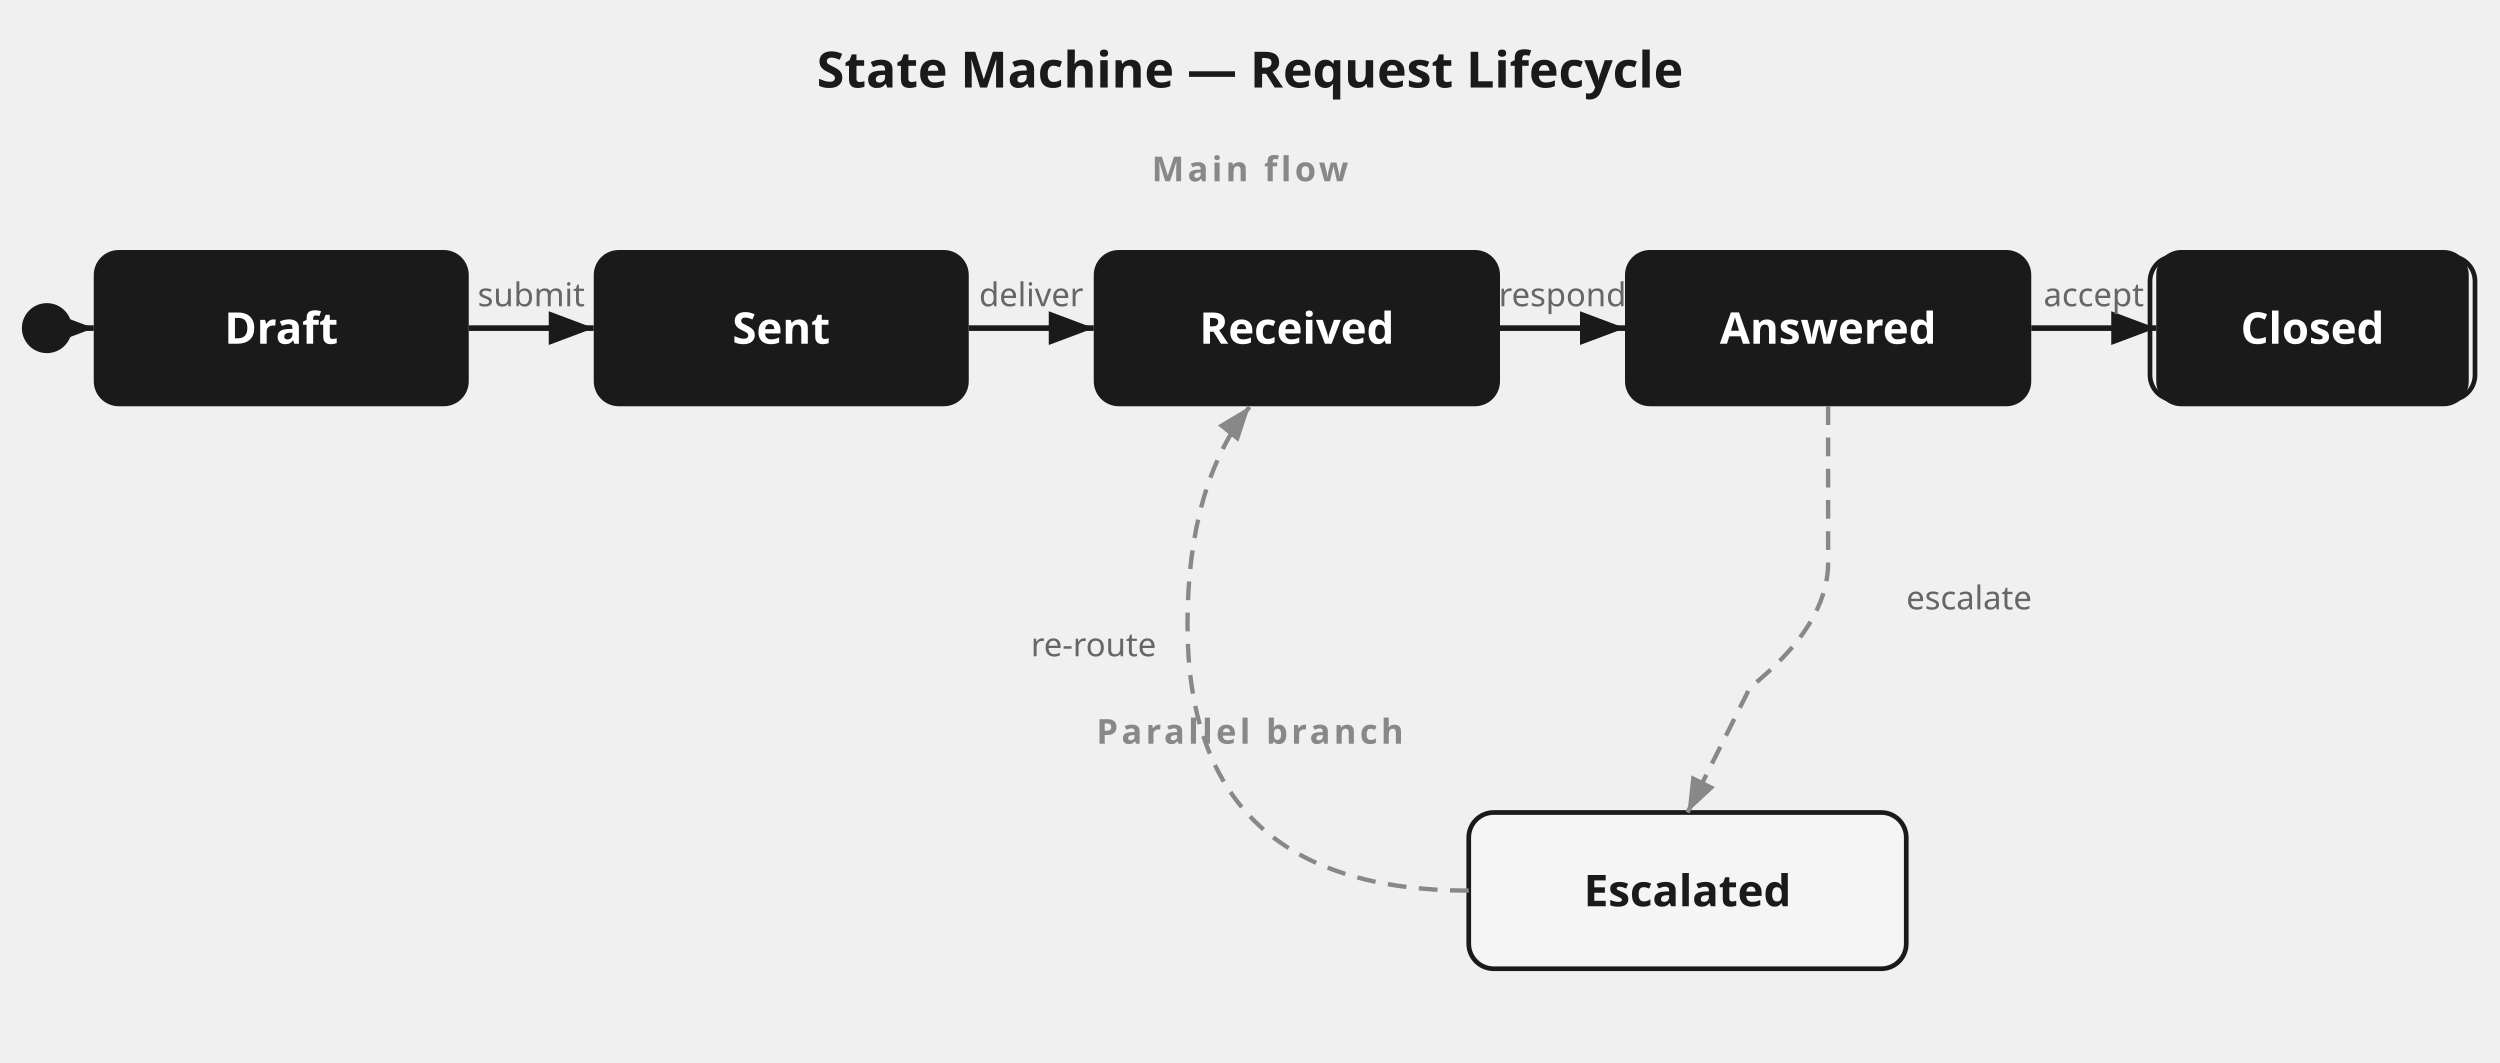
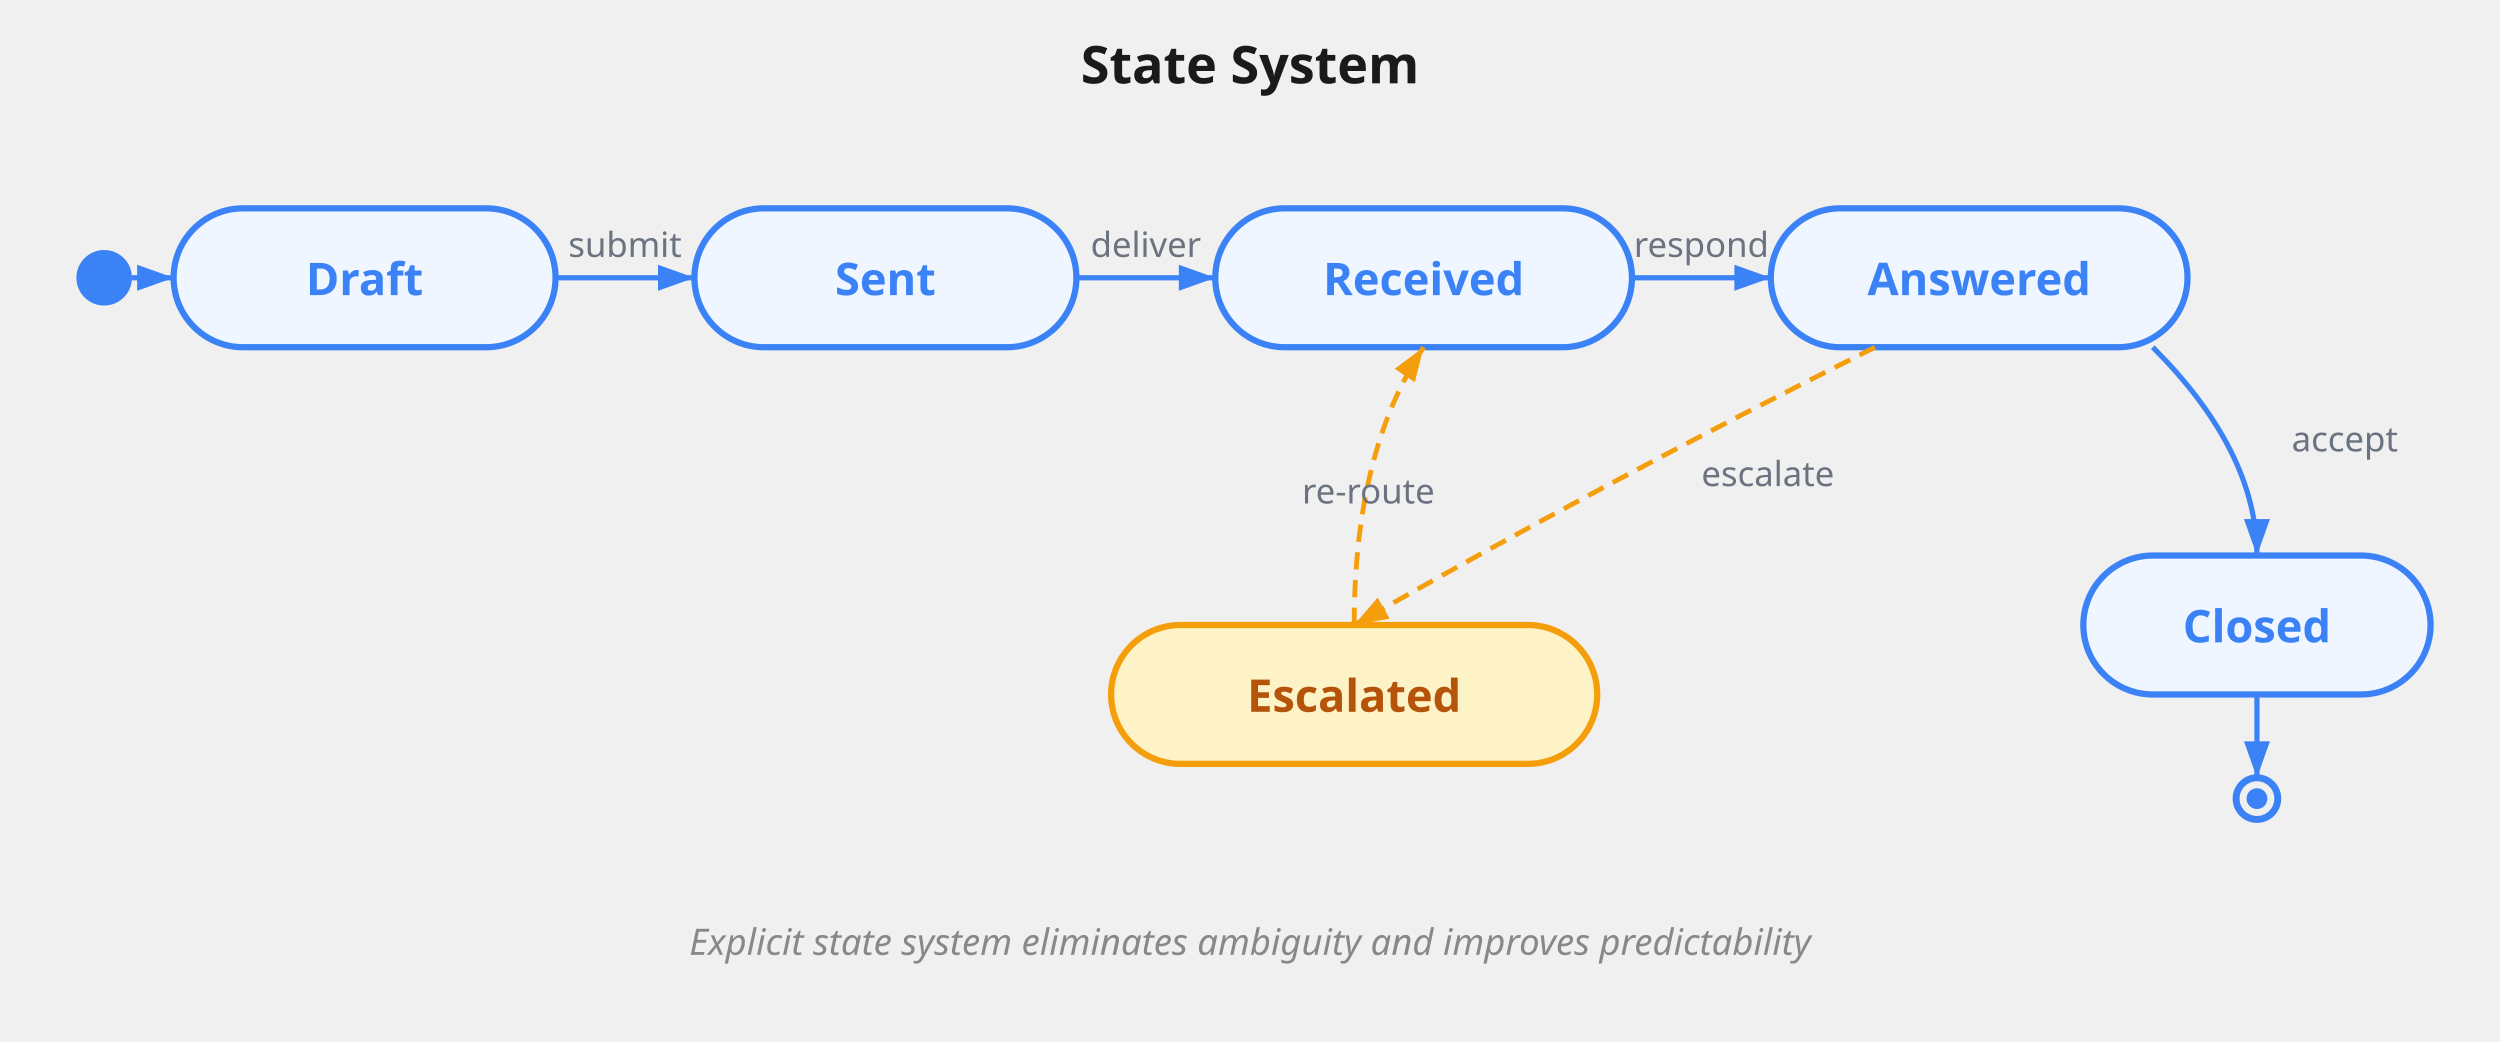
- <svg xmlns="http://www.w3.org/2000/svg" viewBox="0 0 800 340" fill="none" font-family="IBM Plex Sans, system-ui, sans-serif">
-   <style>
-     .state { fill: #1a1a1a; rx: 8; }
-     .state-esc { fill: #f5f5f5; stroke: #1a1a1a; stroke-width: 1.5; rx: 8; }
-     .state-final { fill: #1a1a1a; rx: 8; }
-     .state-label { fill: #fff; font-size: 14px; font-weight: 600; }
-     .state-label-dark { fill: #1a1a1a; font-size: 14px; font-weight: 600; }
-     .arrow { stroke: #1a1a1a; stroke-width: 1.8; fill: none; marker-end: url(#arr); }
-     .arrow-esc { stroke: #888; stroke-width: 1.4; stroke-dasharray: 6 4; fill: none; marker-end: url(#arr-g); }
-     .section-title { fill: #888; font-size: 11px; font-weight: 600; letter-spacing: 0.1em; text-transform: uppercase; }
-     .transition-label { fill: #666; font-size: 10.5px; font-weight: 500; }
-   </style>
+ <svg xmlns="http://www.w3.org/2000/svg" viewBox="0 0 720 300" fill="none" font-family="IBM Plex Sans, system-ui, sans-serif">
  <defs>
-     <marker id="arr" markerWidth="8" markerHeight="6" refX="8" refY="3" orient="auto">
-       <polygon points="0 0, 8 3, 0 6" fill="#1a1a1a" />
+     <marker id="a" markerWidth="7" markerHeight="5" refX="7" refY="2.5" orient="auto">
+       <polygon points="0 0,7 2.5,0 5" fill="#3B82F6" />
    </marker>
-     <marker id="arr-g" markerWidth="8" markerHeight="6" refX="8" refY="3" orient="auto">
-       <polygon points="0 0, 8 3, 0 6" fill="#888" />
+     <marker id="ao" markerWidth="7" markerHeight="5" refX="7" refY="2.5" orient="auto">
+       <polygon points="0 0,7 2.5,0 5" fill="#F59E0B" />
    </marker>
  </defs>
-   <text x="400" y="28" text-anchor="middle" font-size="16" font-weight="700" fill="#1a1a1a">State Machine — Request Lifecycle</text>
-   <text x="400" y="58" text-anchor="middle" class="section-title">Main flow</text>
-   <text x="400" y="238" text-anchor="middle" class="section-title">Parallel branch</text>
-   <rect x="30" y="80" width="120" height="50" class="state" rx="8" />
-   <text x="90" y="110" text-anchor="middle" class="state-label">Draft</text>
-   <rect x="190" y="80" width="120" height="50" class="state" rx="8" />
-   <text x="250" y="110" text-anchor="middle" class="state-label">Sent</text>
-   <rect x="350" y="80" width="130" height="50" class="state" rx="8" />
-   <text x="415" y="110" text-anchor="middle" class="state-label">Received</text>
-   <rect x="520" y="80" width="130" height="50" class="state" rx="8" />
-   <text x="585" y="110" text-anchor="middle" class="state-label">Answered</text>
-   <rect x="690" y="80" width="100" height="50" class="state-final" rx="8" />
-   <text x="740" y="110" text-anchor="middle" class="state-label">Closed</text>
-   <rect x="470" y="260" width="140" height="50" class="state-esc" rx="8" />
-   <text x="540" y="290" text-anchor="middle" class="state-label-dark">Escalated</text>
-   <line x1="150" y1="105" x2="190" y2="105" class="arrow" />
-   <line x1="310" y1="105" x2="350" y2="105" class="arrow" />
-   <line x1="480" y1="105" x2="520" y2="105" class="arrow" />
-   <line x1="650" y1="105" x2="690" y2="105" class="arrow" />
-   <text x="170" y="98" text-anchor="middle" class="transition-label">submit</text>
-   <text x="330" y="98" text-anchor="middle" class="transition-label">deliver</text>
-   <text x="500" y="98" text-anchor="middle" class="transition-label">respond</text>
-   <text x="670" y="98" text-anchor="middle" class="transition-label">accept</text>
-   <path d="M 585 130 L 585 180 Q 585 200 560 220 L 540 260" class="arrow-esc" />
-   <text x="610" y="195" class="transition-label">escalate</text>
-   <path d="M 470 285 Q 380 285 380 200 Q 380 155 400 130" class="arrow-esc" />
-   <text x="370" y="210" text-anchor="end" class="transition-label">re-route</text>
-   <circle cx="15" cy="105" r="8" fill="#1a1a1a" />
-   <line x1="23" y1="105" x2="30" y2="105" class="arrow" />
-   <rect x="688" y="82" width="104" height="46" fill="none" stroke="#1a1a1a" stroke-width="1.5" rx="8" />
+   <style>
+     .pill{fill:#EFF6FF;stroke:#3B82F6;stroke-width:1.8;rx:20} .pill-o{fill:#FEF3C7;stroke:#F59E0B;stroke-width:1.8;rx:20}
+     .lp{fill:#3B82F6;font-size:13px;font-weight:600} .lo{fill:#B45309;font-size:13px;font-weight:600}
+     .ar{stroke:#3B82F6;stroke-width:1.5;fill:none;marker-end:url(#a)} .aro{stroke:#F59E0B;stroke-width:1.4;stroke-dasharray:5 3;fill:none;marker-end:url(#ao)}
+     .tl{fill:#6B7280;font-size:10px;font-weight:500} .sub{fill:#888;font-size:10.5px;font-style:italic}
+   </style>
+   <text x="360" y="24" text-anchor="middle" font-size="15" font-weight="700" fill="#1a1a1a">State System</text>
+   <circle cx="30" cy="80" r="8" fill="#3B82F6" />
+   <rect x="50" y="60" width="110" height="40" class="pill" rx="20" />
+   <text x="105" y="85" text-anchor="middle" class="lp">Draft</text>
+   <rect x="200" y="60" width="110" height="40" class="pill" rx="20" />
+   <text x="255" y="85" text-anchor="middle" class="lp">Sent</text>
+   <rect x="350" y="60" width="120" height="40" class="pill" rx="20" />
+   <text x="410" y="85" text-anchor="middle" class="lp">Received</text>
+   <rect x="510" y="60" width="120" height="40" class="pill" rx="20" />
+   <text x="570" y="85" text-anchor="middle" class="lp">Answered</text>
+   <rect x="600" y="160" width="100" height="40" class="pill" rx="20" />
+   <text x="650" y="185" text-anchor="middle" class="lp">Closed</text>
+   <circle cx="650" cy="230" r="6" fill="none" stroke="#3B82F6" stroke-width="2" />
+   <circle cx="650" cy="230" r="3" fill="#3B82F6" />
+   <rect x="320" y="180" width="140" height="40" class="pill-o" rx="20" />
+   <text x="390" y="205" text-anchor="middle" class="lo">Escalated</text>
+   <line x1="38" y1="80" x2="50" y2="80" class="ar" />
+   <line x1="160" y1="80" x2="200" y2="80" class="ar" />
+   <text x="180" y="74" text-anchor="middle" class="tl">submit</text>
+   <line x1="310" y1="80" x2="350" y2="80" class="ar" />
+   <text x="330" y="74" text-anchor="middle" class="tl">deliver</text>
+   <line x1="470" y1="80" x2="510" y2="80" class="ar" />
+   <text x="490" y="74" text-anchor="middle" class="tl">respond</text>
+   <path d="M 620 100 Q 650 130 650 160" class="ar" />
+   <text x="660" y="130" class="tl">accept</text>
+   <line x1="650" y1="200" x2="650" y2="224" class="ar" />
+   <path d="M 540 100 Q 460 140 390 180" class="aro" />
+   <text x="490" y="140" class="tl" fill="#B45309">escalate</text>
+   <path d="M 390 180 Q 390 130 410 100" class="aro" />
+   <text x="375" y="145" class="tl" fill="#B45309">re-route</text>
+   <text x="360" y="275" text-anchor="middle" class="sub">Explicit state system eliminates ambiguity and improves predictability</text>
</svg>
